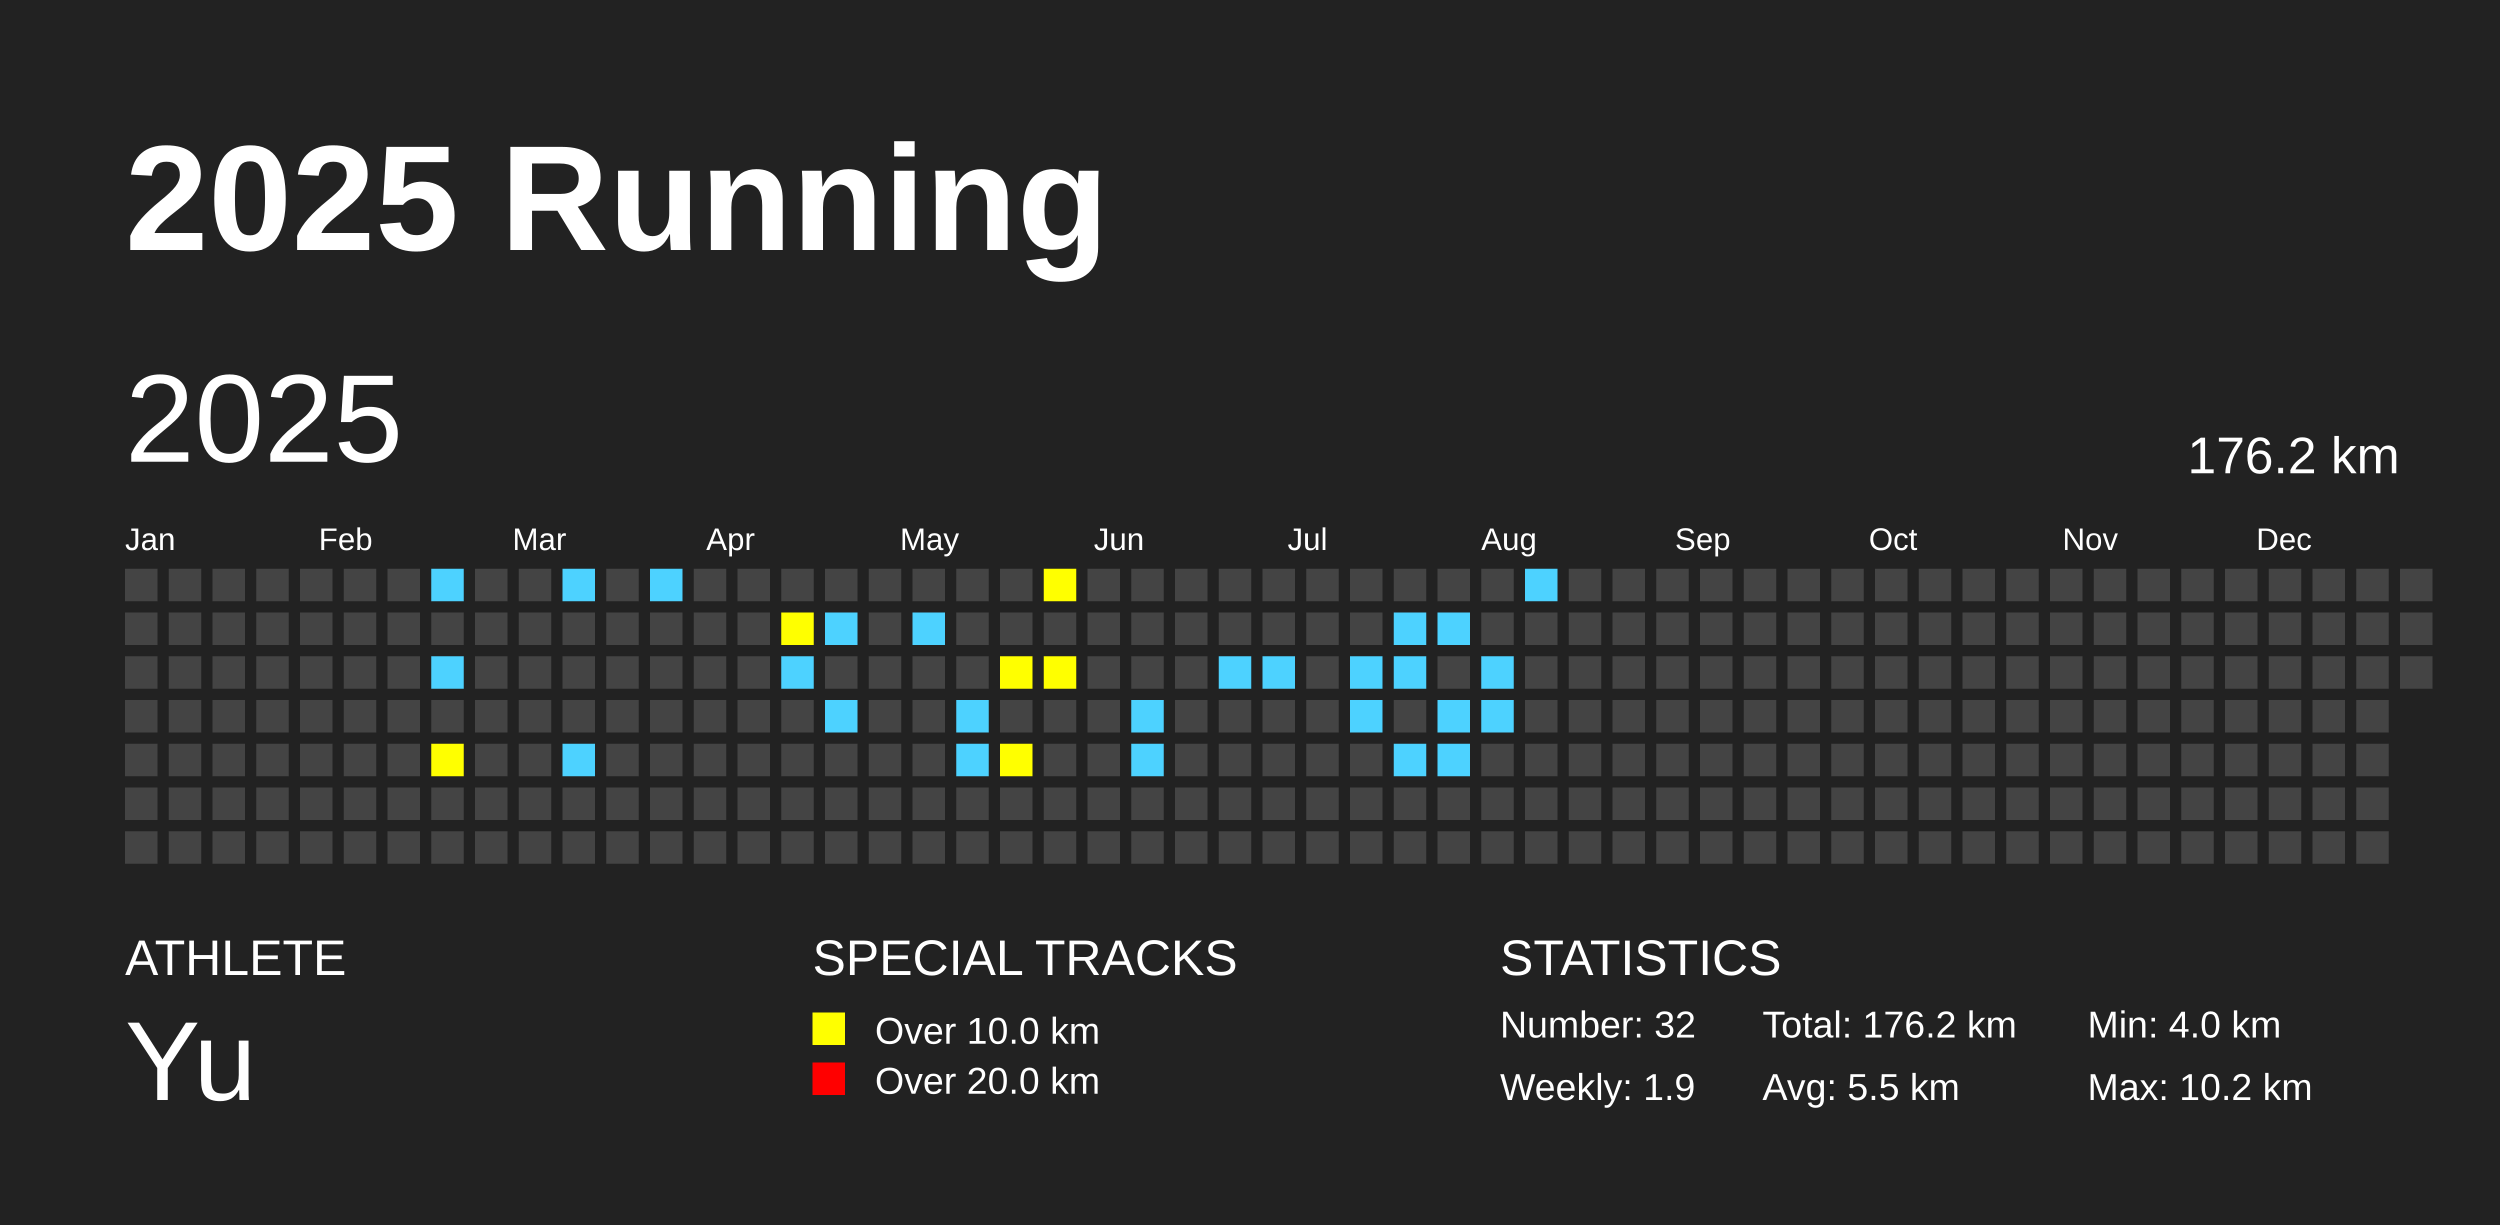
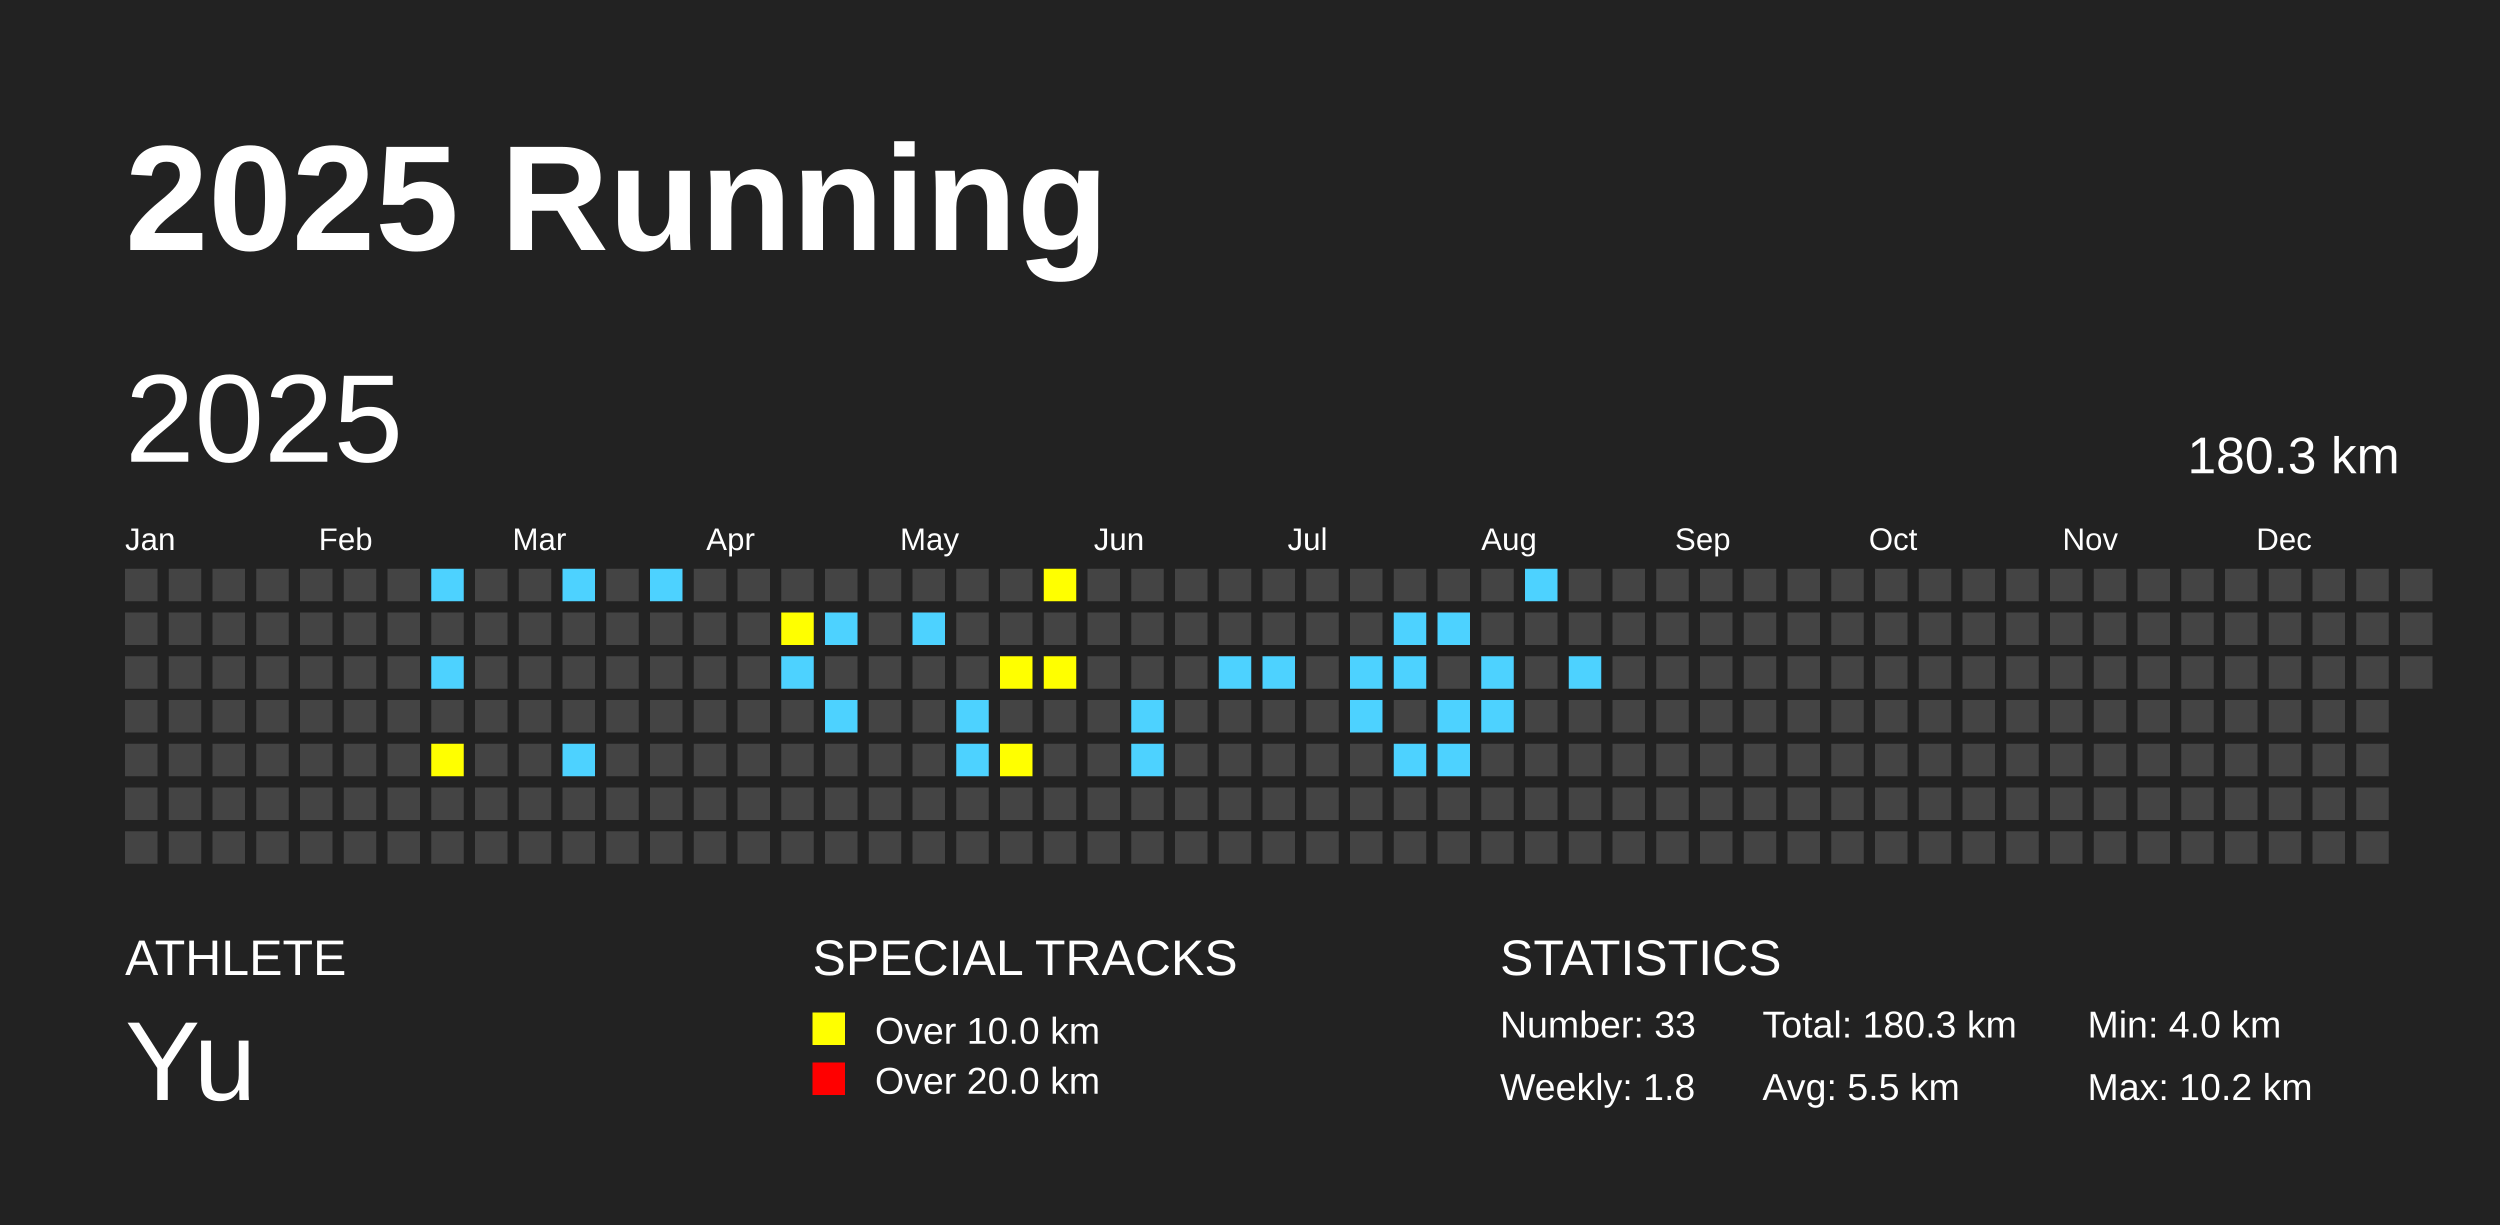
<svg xmlns="http://www.w3.org/2000/svg" baseProfile="full" height="98mm" version="1.1" viewBox="0,0,200,98" width="200mm">
  <defs />
  <rect fill="#222222" height="98" width="200" x="0" y="0" />
  <text fill="#FFFFFF" style="font-size:12px; font-family:Arial; font-weight:bold;" x="10" y="20">2025 Running</text>
  <text fill="#FFFFFF" style="font-size:4px; font-family:Arial" x="10" y="78">ATHLETE</text>
  <text fill="#FFFFFF" style="font-size:9px; font-family:Arial" x="10" y="88">Yu</text>
  <text fill="#FFFFFF" style="font-size:4px; font-family:Arial" x="65" y="78">SPECIAL TRACKS</text>
  <rect fill="yellow" height="2.6" width="2.6" x="65" y="81" />
  <text fill="#FFFFFF" style="font-size:3px; font-family:Arial" x="70" y="83.5">Over 10.0 km</text>
  <rect fill="red" height="2.6" width="2.6" x="65" y="85" />
  <text fill="#FFFFFF" style="font-size:3px; font-family:Arial" x="70" y="87.5">Over 20.0 km</text>
  <text fill="#FFFFFF" style="font-size:4px; font-family:Arial" x="120" y="78">STATISTICS</text>
-   <text fill="#FFFFFF" style="font-size:3px; font-family:Arial" x="120" y="83">Number: 32</text>
-   <text fill="#FFFFFF" style="font-size:3px; font-family:Arial" x="120" y="88">Weekly: 1.9</text>
-   <text fill="#FFFFFF" style="font-size:3px; font-family:Arial" x="141" y="83">Total: 176.2 km</text>
+   <text fill="#FFFFFF" style="font-size:3px; font-family:Arial" x="120" y="83">Number: 33</text>
+   <text fill="#FFFFFF" style="font-size:3px; font-family:Arial" x="120" y="88">Weekly: 1.8</text>
+   <text fill="#FFFFFF" style="font-size:3px; font-family:Arial" x="141" y="83">Total: 180.3 km</text>
  <text fill="#FFFFFF" style="font-size:3px; font-family:Arial" x="141" y="88">Avg: 5.5 km</text>
  <text fill="#FFFFFF" style="font-size:3px; font-family:Arial" x="167" y="83">Min: 4.0 km</text>
  <text fill="#FFFFFF" style="font-size:3px; font-family:Arial" x="167" y="88">Max: 10.2 km</text>
  <text dominant-baseline="hanging" fill="#FFFFFF" style="font-size:10.0px; font-family:Arial;" x="10" y="30">2025</text>
-   <text dominant-baseline="hanging" fill="#FFFFFF" style="font-size:4.125px; font-family:Arial;" x="175" y="35">176.2 km</text>
+   <text dominant-baseline="hanging" fill="#FFFFFF" style="font-size:4.125px; font-family:Arial;" x="175" y="35">180.3 km</text>
  <text fill="#FFFFFF" style="font-size:2.5px; font-family:Arial" x="10.0" y="44">Jan</text>
  <text fill="#FFFFFF" style="font-size:2.5px; font-family:Arial" x="25.5" y="44">Feb</text>
  <text fill="#FFFFFF" style="font-size:2.5px; font-family:Arial" x="41.0" y="44">Mar</text>
  <text fill="#FFFFFF" style="font-size:2.5px; font-family:Arial" x="56.5" y="44">Apr</text>
  <text fill="#FFFFFF" style="font-size:2.5px; font-family:Arial" x="72.0" y="44">May</text>
  <text fill="#FFFFFF" style="font-size:2.5px; font-family:Arial" x="87.5" y="44">Jun</text>
  <text fill="#FFFFFF" style="font-size:2.5px; font-family:Arial" x="103.0" y="44">Jul</text>
  <text fill="#FFFFFF" style="font-size:2.5px; font-family:Arial" x="118.5" y="44">Aug</text>
  <text fill="#FFFFFF" style="font-size:2.5px; font-family:Arial" x="134.0" y="44">Sep</text>
  <text fill="#FFFFFF" style="font-size:2.5px; font-family:Arial" x="149.5" y="44">Oct</text>
  <text fill="#FFFFFF" style="font-size:2.5px; font-family:Arial" x="165.0" y="44">Nov</text>
  <text fill="#FFFFFF" style="font-size:2.5px; font-family:Arial" x="180.5" y="44">Dec</text>
  <rect fill="#444444" height="2.6" width="2.6" x="10.0" y="45.5" />
  <rect fill="#444444" height="2.6" width="2.6" x="10.0" y="49.0" />
  <rect fill="#444444" height="2.6" width="2.6" x="10.0" y="52.5" />
  <rect fill="#444444" height="2.6" width="2.6" x="10.0" y="56.0" />
  <rect fill="#444444" height="2.6" width="2.6" x="10.0" y="59.5" />
  <rect fill="#444444" height="2.6" width="2.6" x="10.0" y="63.0" />
  <rect fill="#444444" height="2.6" width="2.6" x="10.0" y="66.5" />
  <rect fill="#444444" height="2.6" width="2.6" x="13.5" y="45.5" />
  <rect fill="#444444" height="2.6" width="2.6" x="13.5" y="49.0" />
  <rect fill="#444444" height="2.6" width="2.6" x="13.5" y="52.5" />
  <rect fill="#444444" height="2.6" width="2.6" x="13.5" y="56.0" />
  <rect fill="#444444" height="2.6" width="2.6" x="13.5" y="59.5" />
  <rect fill="#444444" height="2.6" width="2.6" x="13.5" y="63.0" />
  <rect fill="#444444" height="2.6" width="2.6" x="13.5" y="66.5" />
  <rect fill="#444444" height="2.6" width="2.6" x="17.0" y="45.5" />
  <rect fill="#444444" height="2.6" width="2.6" x="17.0" y="49.0" />
  <rect fill="#444444" height="2.6" width="2.6" x="17.0" y="52.5" />
  <rect fill="#444444" height="2.6" width="2.6" x="17.0" y="56.0" />
  <rect fill="#444444" height="2.6" width="2.6" x="17.0" y="59.5" />
  <rect fill="#444444" height="2.6" width="2.6" x="17.0" y="63.0" />
  <rect fill="#444444" height="2.6" width="2.6" x="17.0" y="66.5" />
  <rect fill="#444444" height="2.6" width="2.6" x="20.5" y="45.5" />
  <rect fill="#444444" height="2.6" width="2.6" x="20.5" y="49.0" />
  <rect fill="#444444" height="2.6" width="2.6" x="20.5" y="52.5" />
  <rect fill="#444444" height="2.6" width="2.6" x="20.5" y="56.0" />
  <rect fill="#444444" height="2.6" width="2.6" x="20.5" y="59.5" />
  <rect fill="#444444" height="2.6" width="2.6" x="20.5" y="63.0" />
  <rect fill="#444444" height="2.6" width="2.6" x="20.5" y="66.5" />
  <rect fill="#444444" height="2.6" width="2.6" x="24.0" y="45.5" />
  <rect fill="#444444" height="2.6" width="2.6" x="24.0" y="49.0" />
  <rect fill="#444444" height="2.6" width="2.6" x="24.0" y="52.5" />
  <rect fill="#444444" height="2.6" width="2.6" x="24.0" y="56.0" />
  <rect fill="#444444" height="2.6" width="2.6" x="24.0" y="59.5" />
  <rect fill="#444444" height="2.6" width="2.6" x="24.0" y="63.0" />
  <rect fill="#444444" height="2.6" width="2.6" x="24.0" y="66.5" />
  <rect fill="#444444" height="2.6" width="2.6" x="27.5" y="45.5" />
  <rect fill="#444444" height="2.6" width="2.6" x="27.5" y="49.0" />
  <rect fill="#444444" height="2.6" width="2.6" x="27.5" y="52.5" />
  <rect fill="#444444" height="2.6" width="2.6" x="27.5" y="56.0" />
  <rect fill="#444444" height="2.6" width="2.6" x="27.5" y="59.5" />
  <rect fill="#444444" height="2.6" width="2.6" x="27.5" y="63.0" />
  <rect fill="#444444" height="2.6" width="2.6" x="27.5" y="66.5" />
  <rect fill="#444444" height="2.6" width="2.6" x="31.0" y="45.5" />
  <rect fill="#444444" height="2.6" width="2.6" x="31.0" y="49.0" />
  <rect fill="#444444" height="2.6" width="2.6" x="31.0" y="52.5" />
  <rect fill="#444444" height="2.6" width="2.6" x="31.0" y="56.0" />
  <rect fill="#444444" height="2.6" width="2.6" x="31.0" y="59.5" />
  <rect fill="#444444" height="2.6" width="2.6" x="31.0" y="63.0" />
  <rect fill="#444444" height="2.6" width="2.6" x="31.0" y="66.5" />
  <rect fill="#4DD2FF" height="2.6" width="2.6" x="34.5" y="45.5" />
  <rect fill="#444444" height="2.6" width="2.6" x="34.5" y="49.0" />
  <rect fill="#4DD2FF" height="2.6" width="2.6" x="34.5" y="52.5" />
  <rect fill="#444444" height="2.6" width="2.6" x="34.5" y="56.0" />
  <rect fill="yellow" height="2.6" width="2.6" x="34.5" y="59.5" />
  <rect fill="#444444" height="2.6" width="2.6" x="34.5" y="63.0" />
  <rect fill="#444444" height="2.6" width="2.6" x="34.5" y="66.5" />
  <rect fill="#444444" height="2.6" width="2.6" x="38.0" y="45.5" />
  <rect fill="#444444" height="2.6" width="2.6" x="38.0" y="49.0" />
  <rect fill="#444444" height="2.6" width="2.6" x="38.0" y="52.5" />
  <rect fill="#444444" height="2.6" width="2.6" x="38.0" y="56.0" />
  <rect fill="#444444" height="2.6" width="2.6" x="38.0" y="59.5" />
  <rect fill="#444444" height="2.6" width="2.6" x="38.0" y="63.0" />
  <rect fill="#444444" height="2.6" width="2.6" x="38.0" y="66.5" />
  <rect fill="#444444" height="2.6" width="2.6" x="41.5" y="45.5" />
  <rect fill="#444444" height="2.6" width="2.6" x="41.5" y="49.0" />
  <rect fill="#444444" height="2.6" width="2.6" x="41.5" y="52.5" />
  <rect fill="#444444" height="2.6" width="2.6" x="41.5" y="56.0" />
  <rect fill="#444444" height="2.6" width="2.6" x="41.5" y="59.5" />
  <rect fill="#444444" height="2.6" width="2.6" x="41.5" y="63.0" />
  <rect fill="#444444" height="2.6" width="2.6" x="41.5" y="66.5" />
  <rect fill="#4DD2FF" height="2.6" width="2.6" x="45.0" y="45.5" />
  <rect fill="#444444" height="2.6" width="2.6" x="45.0" y="49.0" />
  <rect fill="#444444" height="2.6" width="2.6" x="45.0" y="52.5" />
  <rect fill="#444444" height="2.6" width="2.6" x="45.0" y="56.0" />
  <rect fill="#4DD2FF" height="2.6" width="2.6" x="45.0" y="59.5" />
  <rect fill="#444444" height="2.6" width="2.6" x="45.0" y="63.0" />
  <rect fill="#444444" height="2.6" width="2.6" x="45.0" y="66.5" />
  <rect fill="#444444" height="2.6" width="2.6" x="48.5" y="45.5" />
  <rect fill="#444444" height="2.6" width="2.6" x="48.5" y="49.0" />
  <rect fill="#444444" height="2.6" width="2.6" x="48.5" y="52.5" />
  <rect fill="#444444" height="2.6" width="2.6" x="48.5" y="56.0" />
  <rect fill="#444444" height="2.6" width="2.6" x="48.5" y="59.5" />
  <rect fill="#444444" height="2.6" width="2.6" x="48.5" y="63.0" />
  <rect fill="#444444" height="2.6" width="2.6" x="48.5" y="66.5" />
  <rect fill="#4DD2FF" height="2.6" width="2.6" x="52.0" y="45.5" />
  <rect fill="#444444" height="2.6" width="2.6" x="52.0" y="49.0" />
  <rect fill="#444444" height="2.6" width="2.6" x="52.0" y="52.5" />
  <rect fill="#444444" height="2.6" width="2.6" x="52.0" y="56.0" />
  <rect fill="#444444" height="2.6" width="2.6" x="52.0" y="59.5" />
  <rect fill="#444444" height="2.6" width="2.6" x="52.0" y="63.0" />
  <rect fill="#444444" height="2.6" width="2.6" x="52.0" y="66.5" />
  <rect fill="#444444" height="2.6" width="2.6" x="55.5" y="45.5" />
  <rect fill="#444444" height="2.6" width="2.6" x="55.5" y="49.0" />
  <rect fill="#444444" height="2.6" width="2.6" x="55.5" y="52.5" />
  <rect fill="#444444" height="2.6" width="2.6" x="55.5" y="56.0" />
  <rect fill="#444444" height="2.6" width="2.6" x="55.5" y="59.5" />
  <rect fill="#444444" height="2.6" width="2.6" x="55.5" y="63.0" />
  <rect fill="#444444" height="2.6" width="2.6" x="55.5" y="66.5" />
  <rect fill="#444444" height="2.6" width="2.6" x="59.0" y="45.5" />
  <rect fill="#444444" height="2.6" width="2.6" x="59.0" y="49.0" />
  <rect fill="#444444" height="2.6" width="2.6" x="59.0" y="52.5" />
  <rect fill="#444444" height="2.6" width="2.6" x="59.0" y="56.0" />
  <rect fill="#444444" height="2.6" width="2.6" x="59.0" y="59.5" />
  <rect fill="#444444" height="2.6" width="2.6" x="59.0" y="63.0" />
  <rect fill="#444444" height="2.6" width="2.6" x="59.0" y="66.5" />
  <rect fill="#444444" height="2.6" width="2.6" x="62.5" y="45.5" />
  <rect fill="yellow" height="2.6" width="2.6" x="62.5" y="49.0" />
  <rect fill="#4DD2FF" height="2.6" width="2.6" x="62.5" y="52.5" />
  <rect fill="#444444" height="2.6" width="2.6" x="62.5" y="56.0" />
  <rect fill="#444444" height="2.6" width="2.6" x="62.5" y="59.5" />
  <rect fill="#444444" height="2.6" width="2.6" x="62.5" y="63.0" />
  <rect fill="#444444" height="2.6" width="2.6" x="62.5" y="66.5" />
  <rect fill="#444444" height="2.6" width="2.6" x="66.0" y="45.5" />
  <rect fill="#4DD2FF" height="2.6" width="2.6" x="66.0" y="49.0" />
  <rect fill="#444444" height="2.6" width="2.6" x="66.0" y="52.5" />
  <rect fill="#4DD2FF" height="2.6" width="2.6" x="66.0" y="56.0" />
  <rect fill="#444444" height="2.6" width="2.6" x="66.0" y="59.5" />
  <rect fill="#444444" height="2.6" width="2.6" x="66.0" y="63.0" />
  <rect fill="#444444" height="2.6" width="2.6" x="66.0" y="66.5" />
  <rect fill="#444444" height="2.6" width="2.6" x="69.5" y="45.5" />
  <rect fill="#444444" height="2.6" width="2.6" x="69.5" y="49.0" />
  <rect fill="#444444" height="2.6" width="2.6" x="69.5" y="52.5" />
  <rect fill="#444444" height="2.6" width="2.6" x="69.5" y="56.0" />
  <rect fill="#444444" height="2.6" width="2.6" x="69.5" y="59.5" />
  <rect fill="#444444" height="2.6" width="2.6" x="69.5" y="63.0" />
  <rect fill="#444444" height="2.6" width="2.6" x="69.5" y="66.5" />
  <rect fill="#444444" height="2.6" width="2.6" x="73.0" y="45.5" />
  <rect fill="#4DD2FF" height="2.6" width="2.6" x="73.0" y="49.0" />
  <rect fill="#444444" height="2.6" width="2.6" x="73.0" y="52.5" />
  <rect fill="#444444" height="2.6" width="2.6" x="73.0" y="56.0" />
  <rect fill="#444444" height="2.6" width="2.6" x="73.0" y="59.5" />
  <rect fill="#444444" height="2.6" width="2.6" x="73.0" y="63.0" />
  <rect fill="#444444" height="2.6" width="2.6" x="73.0" y="66.5" />
  <rect fill="#444444" height="2.6" width="2.6" x="76.5" y="45.5" />
  <rect fill="#444444" height="2.6" width="2.6" x="76.5" y="49.0" />
  <rect fill="#444444" height="2.6" width="2.6" x="76.5" y="52.5" />
  <rect fill="#4DD2FF" height="2.6" width="2.6" x="76.5" y="56.0" />
  <rect fill="#4DD2FF" height="2.6" width="2.6" x="76.5" y="59.5" />
  <rect fill="#444444" height="2.6" width="2.6" x="76.5" y="63.0" />
  <rect fill="#444444" height="2.6" width="2.6" x="76.5" y="66.5" />
  <rect fill="#444444" height="2.6" width="2.6" x="80.0" y="45.5" />
  <rect fill="#444444" height="2.6" width="2.6" x="80.0" y="49.0" />
  <rect fill="yellow" height="2.6" width="2.6" x="80.0" y="52.5" />
  <rect fill="#444444" height="2.6" width="2.6" x="80.0" y="56.0" />
  <rect fill="yellow" height="2.6" width="2.6" x="80.0" y="59.5" />
  <rect fill="#444444" height="2.6" width="2.6" x="80.0" y="63.0" />
  <rect fill="#444444" height="2.6" width="2.6" x="80.0" y="66.5" />
  <rect fill="yellow" height="2.6" width="2.6" x="83.5" y="45.5" />
  <rect fill="#444444" height="2.6" width="2.6" x="83.5" y="49.0" />
  <rect fill="yellow" height="2.6" width="2.6" x="83.5" y="52.5" />
  <rect fill="#444444" height="2.6" width="2.6" x="83.5" y="56.0" />
  <rect fill="#444444" height="2.6" width="2.6" x="83.5" y="59.5" />
  <rect fill="#444444" height="2.6" width="2.6" x="83.5" y="63.0" />
  <rect fill="#444444" height="2.6" width="2.6" x="83.5" y="66.5" />
  <rect fill="#444444" height="2.6" width="2.6" x="87.0" y="45.5" />
  <rect fill="#444444" height="2.6" width="2.6" x="87.0" y="49.0" />
  <rect fill="#444444" height="2.6" width="2.6" x="87.0" y="52.5" />
  <rect fill="#444444" height="2.6" width="2.6" x="87.0" y="56.0" />
  <rect fill="#444444" height="2.6" width="2.6" x="87.0" y="59.5" />
  <rect fill="#444444" height="2.6" width="2.6" x="87.0" y="63.0" />
  <rect fill="#444444" height="2.6" width="2.6" x="87.0" y="66.5" />
  <rect fill="#444444" height="2.6" width="2.6" x="90.5" y="45.5" />
  <rect fill="#444444" height="2.6" width="2.6" x="90.5" y="49.0" />
  <rect fill="#444444" height="2.6" width="2.6" x="90.5" y="52.5" />
  <rect fill="#4DD2FF" height="2.6" width="2.6" x="90.5" y="56.0" />
  <rect fill="#4DD2FF" height="2.6" width="2.6" x="90.5" y="59.5" />
  <rect fill="#444444" height="2.6" width="2.6" x="90.5" y="63.0" />
  <rect fill="#444444" height="2.6" width="2.6" x="90.5" y="66.5" />
  <rect fill="#444444" height="2.6" width="2.6" x="94.0" y="45.5" />
  <rect fill="#444444" height="2.6" width="2.6" x="94.0" y="49.0" />
  <rect fill="#444444" height="2.6" width="2.6" x="94.0" y="52.5" />
  <rect fill="#444444" height="2.6" width="2.6" x="94.0" y="56.0" />
  <rect fill="#444444" height="2.6" width="2.6" x="94.0" y="59.5" />
  <rect fill="#444444" height="2.6" width="2.6" x="94.0" y="63.0" />
  <rect fill="#444444" height="2.6" width="2.6" x="94.0" y="66.5" />
  <rect fill="#444444" height="2.6" width="2.6" x="97.5" y="45.5" />
  <rect fill="#444444" height="2.6" width="2.6" x="97.5" y="49.0" />
  <rect fill="#4DD2FF" height="2.6" width="2.6" x="97.5" y="52.5" />
  <rect fill="#444444" height="2.6" width="2.6" x="97.5" y="56.0" />
  <rect fill="#444444" height="2.6" width="2.6" x="97.5" y="59.5" />
  <rect fill="#444444" height="2.6" width="2.6" x="97.5" y="63.0" />
  <rect fill="#444444" height="2.6" width="2.6" x="97.5" y="66.5" />
  <rect fill="#444444" height="2.6" width="2.6" x="101.0" y="45.5" />
  <rect fill="#444444" height="2.6" width="2.6" x="101.0" y="49.0" />
  <rect fill="#4DD2FF" height="2.6" width="2.6" x="101.0" y="52.5" />
  <rect fill="#444444" height="2.6" width="2.6" x="101.0" y="56.0" />
  <rect fill="#444444" height="2.6" width="2.6" x="101.0" y="59.5" />
  <rect fill="#444444" height="2.6" width="2.6" x="101.0" y="63.0" />
  <rect fill="#444444" height="2.6" width="2.6" x="101.0" y="66.5" />
  <rect fill="#444444" height="2.6" width="2.6" x="104.5" y="45.5" />
  <rect fill="#444444" height="2.6" width="2.6" x="104.5" y="49.0" />
  <rect fill="#444444" height="2.6" width="2.6" x="104.5" y="52.5" />
  <rect fill="#444444" height="2.6" width="2.6" x="104.5" y="56.0" />
  <rect fill="#444444" height="2.6" width="2.6" x="104.5" y="59.5" />
  <rect fill="#444444" height="2.6" width="2.6" x="104.5" y="63.0" />
  <rect fill="#444444" height="2.6" width="2.6" x="104.5" y="66.5" />
  <rect fill="#444444" height="2.6" width="2.6" x="108.0" y="45.5" />
  <rect fill="#444444" height="2.6" width="2.6" x="108.0" y="49.0" />
  <rect fill="#4DD2FF" height="2.6" width="2.6" x="108.0" y="52.5" />
  <rect fill="#4DD2FF" height="2.6" width="2.6" x="108.0" y="56.0" />
  <rect fill="#444444" height="2.6" width="2.6" x="108.0" y="59.5" />
  <rect fill="#444444" height="2.6" width="2.6" x="108.0" y="63.0" />
  <rect fill="#444444" height="2.6" width="2.6" x="108.0" y="66.5" />
  <rect fill="#444444" height="2.6" width="2.6" x="111.5" y="45.5" />
  <rect fill="#4DD2FF" height="2.6" width="2.6" x="111.5" y="49.0" />
  <rect fill="#4DD2FF" height="2.6" width="2.6" x="111.5" y="52.5" />
  <rect fill="#444444" height="2.6" width="2.6" x="111.5" y="56.0" />
  <rect fill="#4DD2FF" height="2.6" width="2.6" x="111.5" y="59.5" />
  <rect fill="#444444" height="2.6" width="2.6" x="111.5" y="63.0" />
  <rect fill="#444444" height="2.6" width="2.6" x="111.5" y="66.5" />
  <rect fill="#444444" height="2.6" width="2.6" x="115.0" y="45.5" />
  <rect fill="#4DD2FF" height="2.6" width="2.6" x="115.0" y="49.0" />
  <rect fill="#444444" height="2.6" width="2.6" x="115.0" y="52.5" />
  <rect fill="#4DD2FF" height="2.6" width="2.6" x="115.0" y="56.0" />
  <rect fill="#4DD2FF" height="2.6" width="2.6" x="115.0" y="59.5" />
  <rect fill="#444444" height="2.6" width="2.6" x="115.0" y="63.0" />
  <rect fill="#444444" height="2.6" width="2.6" x="115.0" y="66.5" />
  <rect fill="#444444" height="2.6" width="2.6" x="118.5" y="45.5" />
  <rect fill="#444444" height="2.6" width="2.6" x="118.5" y="49.0" />
  <rect fill="#4DD2FF" height="2.6" width="2.6" x="118.5" y="52.5" />
  <rect fill="#4DD2FF" height="2.6" width="2.6" x="118.5" y="56.0" />
  <rect fill="#444444" height="2.6" width="2.6" x="118.5" y="59.5" />
  <rect fill="#444444" height="2.6" width="2.6" x="118.5" y="63.0" />
  <rect fill="#444444" height="2.6" width="2.6" x="118.5" y="66.5" />
  <rect fill="#4DD2FF" height="2.6" width="2.6" x="122.0" y="45.5" />
  <rect fill="#444444" height="2.6" width="2.6" x="122.0" y="49.0" />
  <rect fill="#444444" height="2.6" width="2.6" x="122.0" y="52.5" />
  <rect fill="#444444" height="2.6" width="2.6" x="122.0" y="56.0" />
  <rect fill="#444444" height="2.6" width="2.6" x="122.0" y="59.5" />
  <rect fill="#444444" height="2.6" width="2.6" x="122.0" y="63.0" />
  <rect fill="#444444" height="2.6" width="2.6" x="122.0" y="66.5" />
  <rect fill="#444444" height="2.6" width="2.6" x="125.5" y="45.5" />
  <rect fill="#444444" height="2.6" width="2.6" x="125.5" y="49.0" />
-   <rect fill="#444444" height="2.6" width="2.6" x="125.5" y="52.5" />
+   <rect fill="#4DD2FF" height="2.6" width="2.6" x="125.5" y="52.5" />
  <rect fill="#444444" height="2.6" width="2.6" x="125.5" y="56.0" />
  <rect fill="#444444" height="2.6" width="2.6" x="125.5" y="59.5" />
  <rect fill="#444444" height="2.6" width="2.6" x="125.5" y="63.0" />
  <rect fill="#444444" height="2.6" width="2.6" x="125.5" y="66.5" />
  <rect fill="#444444" height="2.6" width="2.6" x="129.0" y="45.5" />
  <rect fill="#444444" height="2.6" width="2.6" x="129.0" y="49.0" />
  <rect fill="#444444" height="2.6" width="2.6" x="129.0" y="52.5" />
  <rect fill="#444444" height="2.6" width="2.6" x="129.0" y="56.0" />
  <rect fill="#444444" height="2.6" width="2.6" x="129.0" y="59.5" />
  <rect fill="#444444" height="2.6" width="2.6" x="129.0" y="63.0" />
  <rect fill="#444444" height="2.6" width="2.6" x="129.0" y="66.5" />
  <rect fill="#444444" height="2.6" width="2.6" x="132.5" y="45.5" />
  <rect fill="#444444" height="2.6" width="2.6" x="132.5" y="49.0" />
  <rect fill="#444444" height="2.6" width="2.6" x="132.5" y="52.5" />
  <rect fill="#444444" height="2.6" width="2.6" x="132.5" y="56.0" />
  <rect fill="#444444" height="2.6" width="2.6" x="132.5" y="59.5" />
  <rect fill="#444444" height="2.6" width="2.6" x="132.5" y="63.0" />
  <rect fill="#444444" height="2.6" width="2.6" x="132.5" y="66.5" />
  <rect fill="#444444" height="2.6" width="2.6" x="136.0" y="45.5" />
  <rect fill="#444444" height="2.6" width="2.6" x="136.0" y="49.0" />
  <rect fill="#444444" height="2.6" width="2.6" x="136.0" y="52.5" />
  <rect fill="#444444" height="2.6" width="2.6" x="136.0" y="56.0" />
  <rect fill="#444444" height="2.6" width="2.6" x="136.0" y="59.5" />
  <rect fill="#444444" height="2.6" width="2.6" x="136.0" y="63.0" />
  <rect fill="#444444" height="2.6" width="2.6" x="136.0" y="66.5" />
  <rect fill="#444444" height="2.6" width="2.6" x="139.5" y="45.5" />
  <rect fill="#444444" height="2.6" width="2.6" x="139.5" y="49.0" />
  <rect fill="#444444" height="2.6" width="2.6" x="139.5" y="52.5" />
  <rect fill="#444444" height="2.6" width="2.6" x="139.5" y="56.0" />
  <rect fill="#444444" height="2.6" width="2.6" x="139.5" y="59.5" />
  <rect fill="#444444" height="2.6" width="2.6" x="139.5" y="63.0" />
  <rect fill="#444444" height="2.6" width="2.6" x="139.5" y="66.5" />
  <rect fill="#444444" height="2.6" width="2.6" x="143.0" y="45.5" />
  <rect fill="#444444" height="2.6" width="2.6" x="143.0" y="49.0" />
  <rect fill="#444444" height="2.6" width="2.6" x="143.0" y="52.5" />
  <rect fill="#444444" height="2.6" width="2.6" x="143.0" y="56.0" />
  <rect fill="#444444" height="2.6" width="2.6" x="143.0" y="59.5" />
  <rect fill="#444444" height="2.6" width="2.6" x="143.0" y="63.0" />
  <rect fill="#444444" height="2.6" width="2.6" x="143.0" y="66.5" />
  <rect fill="#444444" height="2.6" width="2.6" x="146.5" y="45.5" />
  <rect fill="#444444" height="2.6" width="2.6" x="146.5" y="49.0" />
  <rect fill="#444444" height="2.6" width="2.6" x="146.5" y="52.5" />
  <rect fill="#444444" height="2.6" width="2.6" x="146.5" y="56.0" />
  <rect fill="#444444" height="2.6" width="2.6" x="146.5" y="59.5" />
  <rect fill="#444444" height="2.6" width="2.6" x="146.5" y="63.0" />
  <rect fill="#444444" height="2.6" width="2.6" x="146.5" y="66.5" />
  <rect fill="#444444" height="2.6" width="2.6" x="150.0" y="45.5" />
  <rect fill="#444444" height="2.6" width="2.6" x="150.0" y="49.0" />
  <rect fill="#444444" height="2.6" width="2.6" x="150.0" y="52.5" />
  <rect fill="#444444" height="2.6" width="2.6" x="150.0" y="56.0" />
  <rect fill="#444444" height="2.6" width="2.6" x="150.0" y="59.5" />
  <rect fill="#444444" height="2.6" width="2.6" x="150.0" y="63.0" />
  <rect fill="#444444" height="2.6" width="2.6" x="150.0" y="66.5" />
  <rect fill="#444444" height="2.6" width="2.6" x="153.5" y="45.5" />
  <rect fill="#444444" height="2.6" width="2.6" x="153.5" y="49.0" />
  <rect fill="#444444" height="2.6" width="2.6" x="153.5" y="52.5" />
  <rect fill="#444444" height="2.6" width="2.6" x="153.5" y="56.0" />
  <rect fill="#444444" height="2.6" width="2.6" x="153.5" y="59.5" />
  <rect fill="#444444" height="2.6" width="2.6" x="153.5" y="63.0" />
  <rect fill="#444444" height="2.6" width="2.6" x="153.5" y="66.5" />
  <rect fill="#444444" height="2.6" width="2.6" x="157.0" y="45.5" />
  <rect fill="#444444" height="2.6" width="2.6" x="157.0" y="49.0" />
  <rect fill="#444444" height="2.6" width="2.6" x="157.0" y="52.5" />
  <rect fill="#444444" height="2.6" width="2.6" x="157.0" y="56.0" />
  <rect fill="#444444" height="2.6" width="2.6" x="157.0" y="59.5" />
  <rect fill="#444444" height="2.6" width="2.6" x="157.0" y="63.0" />
  <rect fill="#444444" height="2.6" width="2.6" x="157.0" y="66.5" />
  <rect fill="#444444" height="2.6" width="2.6" x="160.5" y="45.5" />
  <rect fill="#444444" height="2.6" width="2.6" x="160.5" y="49.0" />
  <rect fill="#444444" height="2.6" width="2.6" x="160.5" y="52.5" />
  <rect fill="#444444" height="2.6" width="2.6" x="160.5" y="56.0" />
  <rect fill="#444444" height="2.6" width="2.6" x="160.5" y="59.5" />
  <rect fill="#444444" height="2.6" width="2.6" x="160.5" y="63.0" />
  <rect fill="#444444" height="2.6" width="2.6" x="160.5" y="66.5" />
  <rect fill="#444444" height="2.6" width="2.6" x="164.0" y="45.5" />
  <rect fill="#444444" height="2.6" width="2.6" x="164.0" y="49.0" />
  <rect fill="#444444" height="2.6" width="2.6" x="164.0" y="52.5" />
  <rect fill="#444444" height="2.6" width="2.6" x="164.0" y="56.0" />
  <rect fill="#444444" height="2.6" width="2.6" x="164.0" y="59.5" />
  <rect fill="#444444" height="2.6" width="2.6" x="164.0" y="63.0" />
  <rect fill="#444444" height="2.6" width="2.6" x="164.0" y="66.5" />
  <rect fill="#444444" height="2.6" width="2.6" x="167.5" y="45.5" />
  <rect fill="#444444" height="2.6" width="2.6" x="167.5" y="49.0" />
  <rect fill="#444444" height="2.6" width="2.6" x="167.5" y="52.5" />
  <rect fill="#444444" height="2.6" width="2.6" x="167.5" y="56.0" />
  <rect fill="#444444" height="2.6" width="2.6" x="167.5" y="59.5" />
  <rect fill="#444444" height="2.6" width="2.6" x="167.5" y="63.0" />
  <rect fill="#444444" height="2.6" width="2.6" x="167.5" y="66.5" />
  <rect fill="#444444" height="2.6" width="2.6" x="171.0" y="45.5" />
  <rect fill="#444444" height="2.6" width="2.6" x="171.0" y="49.0" />
  <rect fill="#444444" height="2.6" width="2.6" x="171.0" y="52.5" />
  <rect fill="#444444" height="2.6" width="2.6" x="171.0" y="56.0" />
  <rect fill="#444444" height="2.6" width="2.6" x="171.0" y="59.5" />
  <rect fill="#444444" height="2.6" width="2.6" x="171.0" y="63.0" />
  <rect fill="#444444" height="2.6" width="2.6" x="171.0" y="66.5" />
  <rect fill="#444444" height="2.6" width="2.6" x="174.5" y="45.5" />
  <rect fill="#444444" height="2.6" width="2.6" x="174.5" y="49.0" />
  <rect fill="#444444" height="2.6" width="2.6" x="174.5" y="52.5" />
  <rect fill="#444444" height="2.6" width="2.6" x="174.5" y="56.0" />
  <rect fill="#444444" height="2.6" width="2.6" x="174.5" y="59.5" />
  <rect fill="#444444" height="2.6" width="2.6" x="174.5" y="63.0" />
  <rect fill="#444444" height="2.6" width="2.6" x="174.5" y="66.5" />
  <rect fill="#444444" height="2.6" width="2.6" x="178.0" y="45.5" />
  <rect fill="#444444" height="2.6" width="2.6" x="178.0" y="49.0" />
  <rect fill="#444444" height="2.6" width="2.6" x="178.0" y="52.5" />
  <rect fill="#444444" height="2.6" width="2.6" x="178.0" y="56.0" />
  <rect fill="#444444" height="2.6" width="2.6" x="178.0" y="59.5" />
  <rect fill="#444444" height="2.6" width="2.6" x="178.0" y="63.0" />
  <rect fill="#444444" height="2.6" width="2.6" x="178.0" y="66.5" />
  <rect fill="#444444" height="2.6" width="2.6" x="181.5" y="45.5" />
  <rect fill="#444444" height="2.6" width="2.6" x="181.5" y="49.0" />
  <rect fill="#444444" height="2.6" width="2.6" x="181.5" y="52.5" />
  <rect fill="#444444" height="2.6" width="2.6" x="181.5" y="56.0" />
  <rect fill="#444444" height="2.6" width="2.6" x="181.5" y="59.5" />
  <rect fill="#444444" height="2.6" width="2.6" x="181.5" y="63.0" />
  <rect fill="#444444" height="2.6" width="2.6" x="181.5" y="66.5" />
  <rect fill="#444444" height="2.6" width="2.6" x="185.0" y="45.5" />
  <rect fill="#444444" height="2.6" width="2.6" x="185.0" y="49.0" />
  <rect fill="#444444" height="2.6" width="2.6" x="185.0" y="52.5" />
  <rect fill="#444444" height="2.6" width="2.6" x="185.0" y="56.0" />
  <rect fill="#444444" height="2.6" width="2.6" x="185.0" y="59.5" />
  <rect fill="#444444" height="2.6" width="2.6" x="185.0" y="63.0" />
  <rect fill="#444444" height="2.6" width="2.6" x="185.0" y="66.5" />
  <rect fill="#444444" height="2.6" width="2.6" x="188.5" y="45.5" />
  <rect fill="#444444" height="2.6" width="2.6" x="188.5" y="49.0" />
  <rect fill="#444444" height="2.6" width="2.6" x="188.5" y="52.5" />
  <rect fill="#444444" height="2.6" width="2.6" x="188.5" y="56.0" />
  <rect fill="#444444" height="2.6" width="2.6" x="188.5" y="59.5" />
  <rect fill="#444444" height="2.6" width="2.6" x="188.5" y="63.0" />
  <rect fill="#444444" height="2.6" width="2.6" x="188.5" y="66.5" />
  <rect fill="#444444" height="2.6" width="2.6" x="192.0" y="45.5" />
  <rect fill="#444444" height="2.6" width="2.6" x="192.0" y="49.0" />
  <rect fill="#444444" height="2.6" width="2.6" x="192.0" y="52.5" />
</svg>
